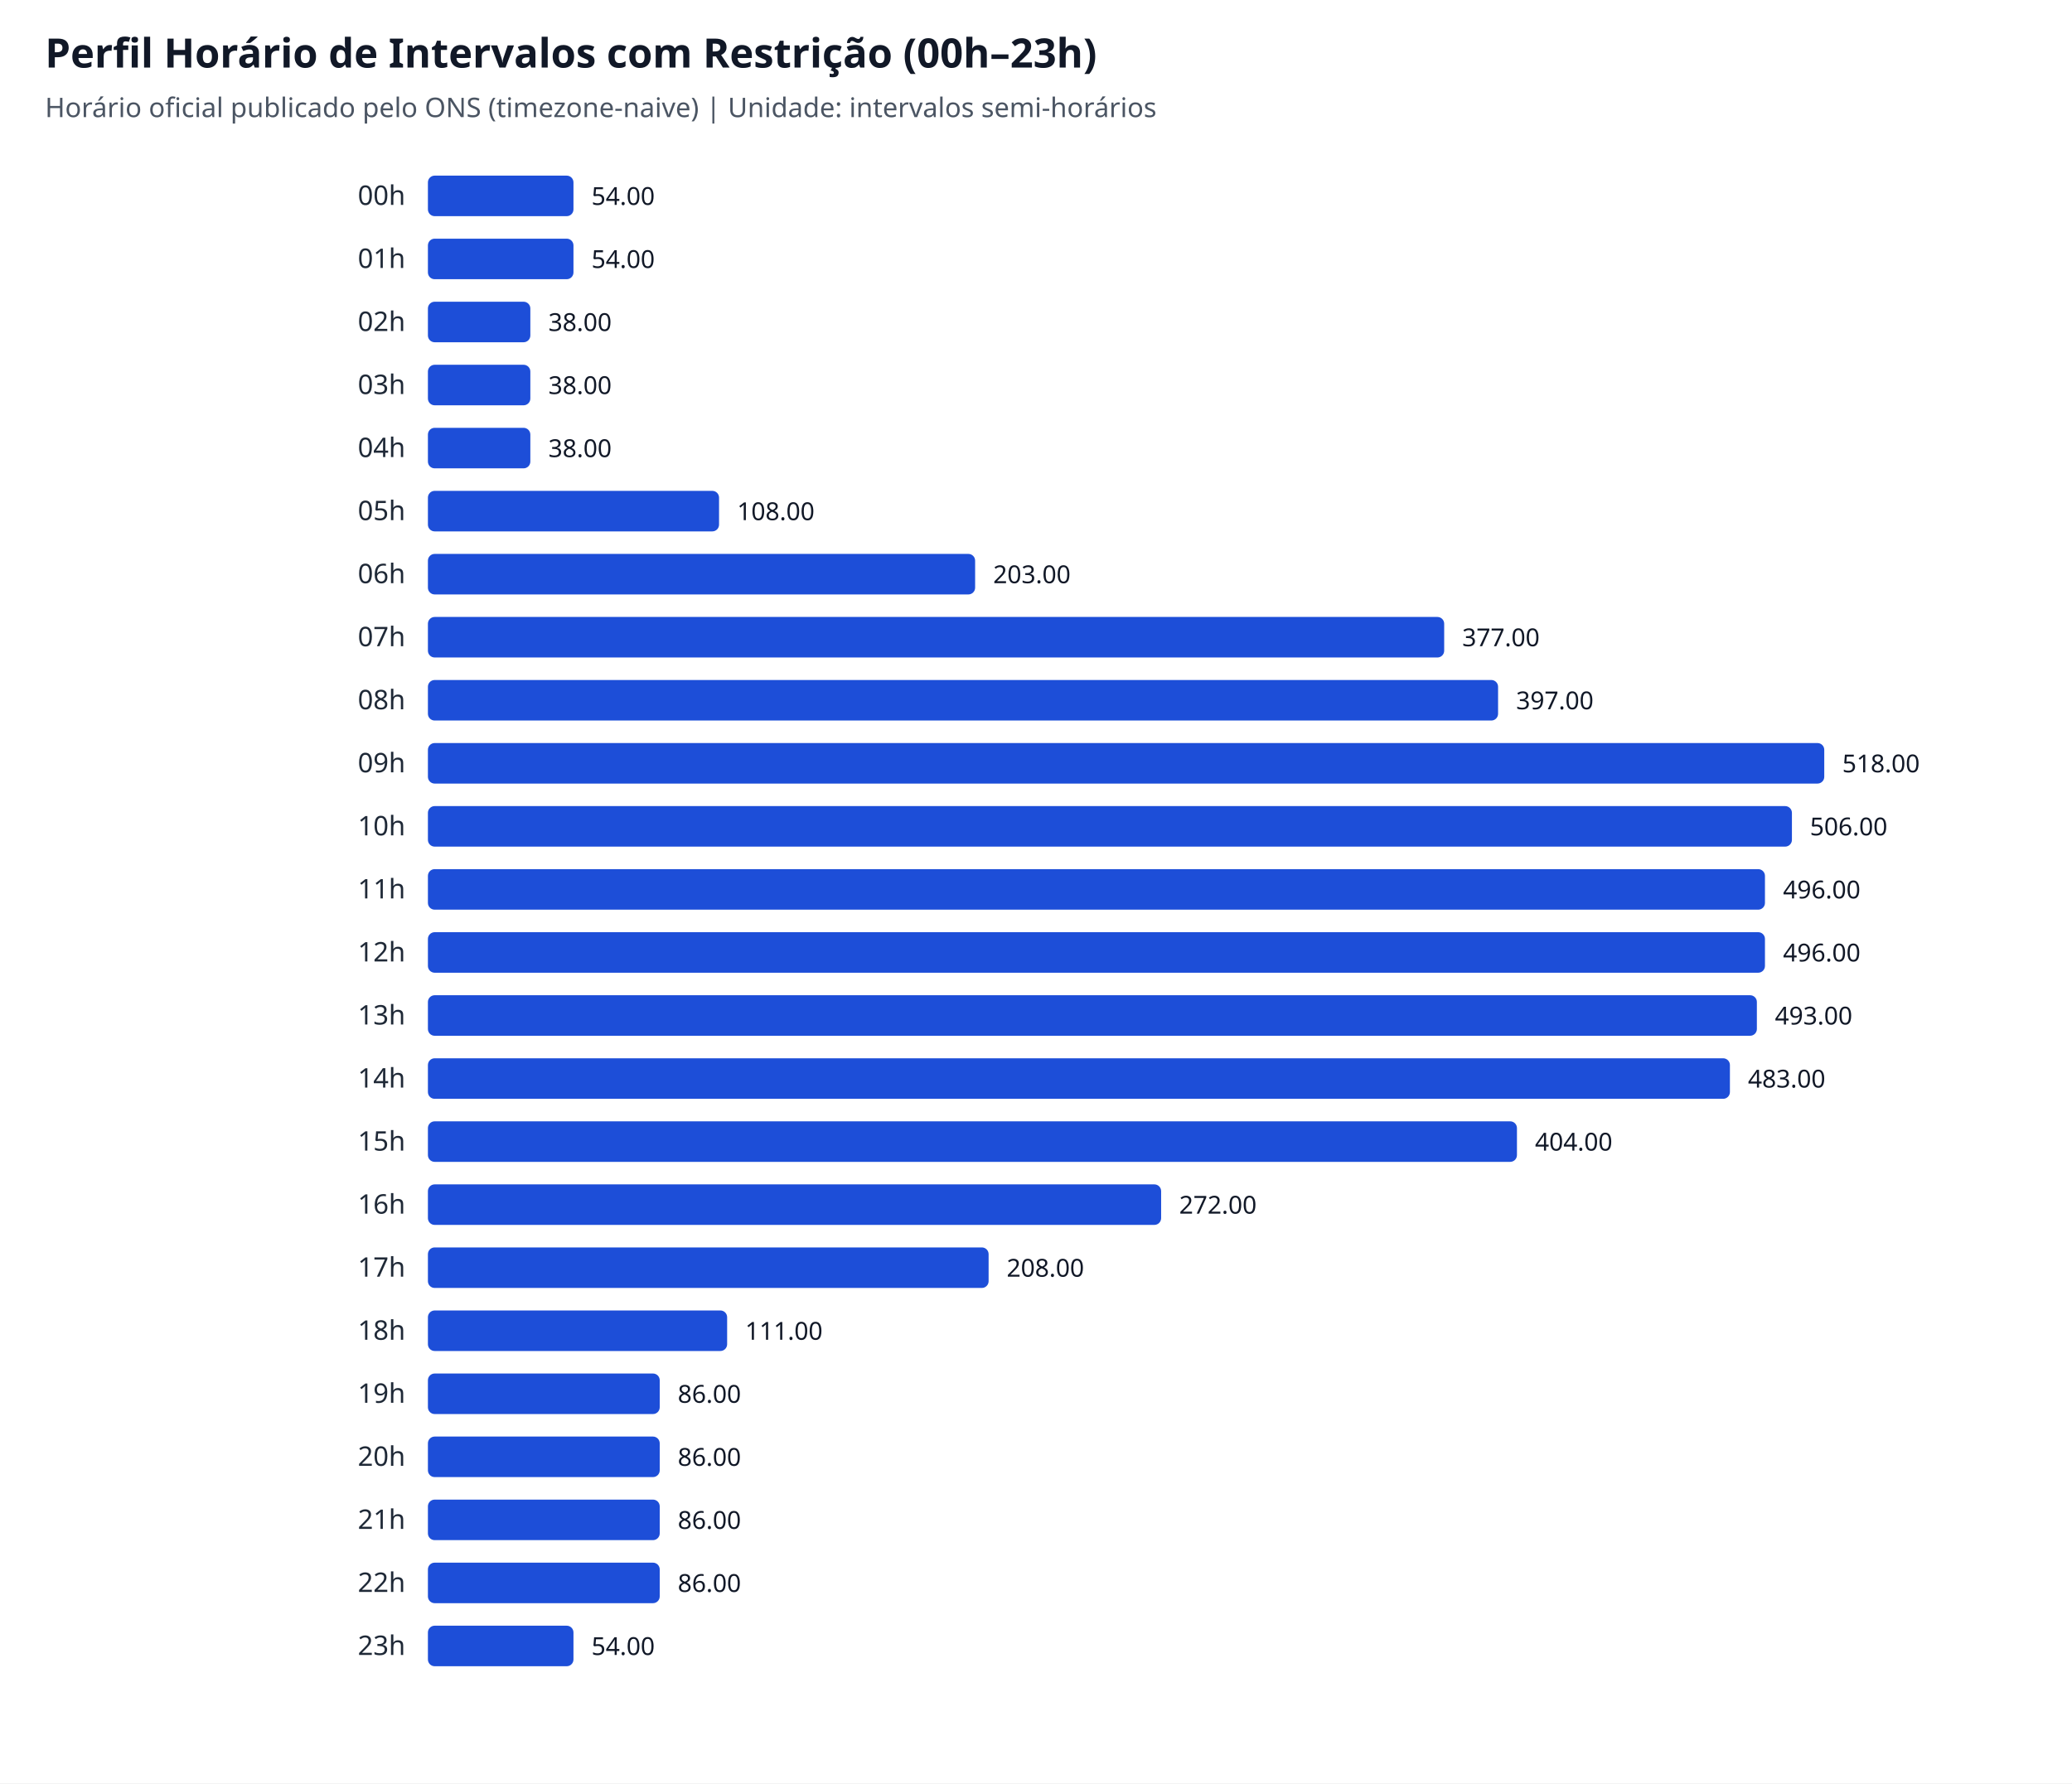
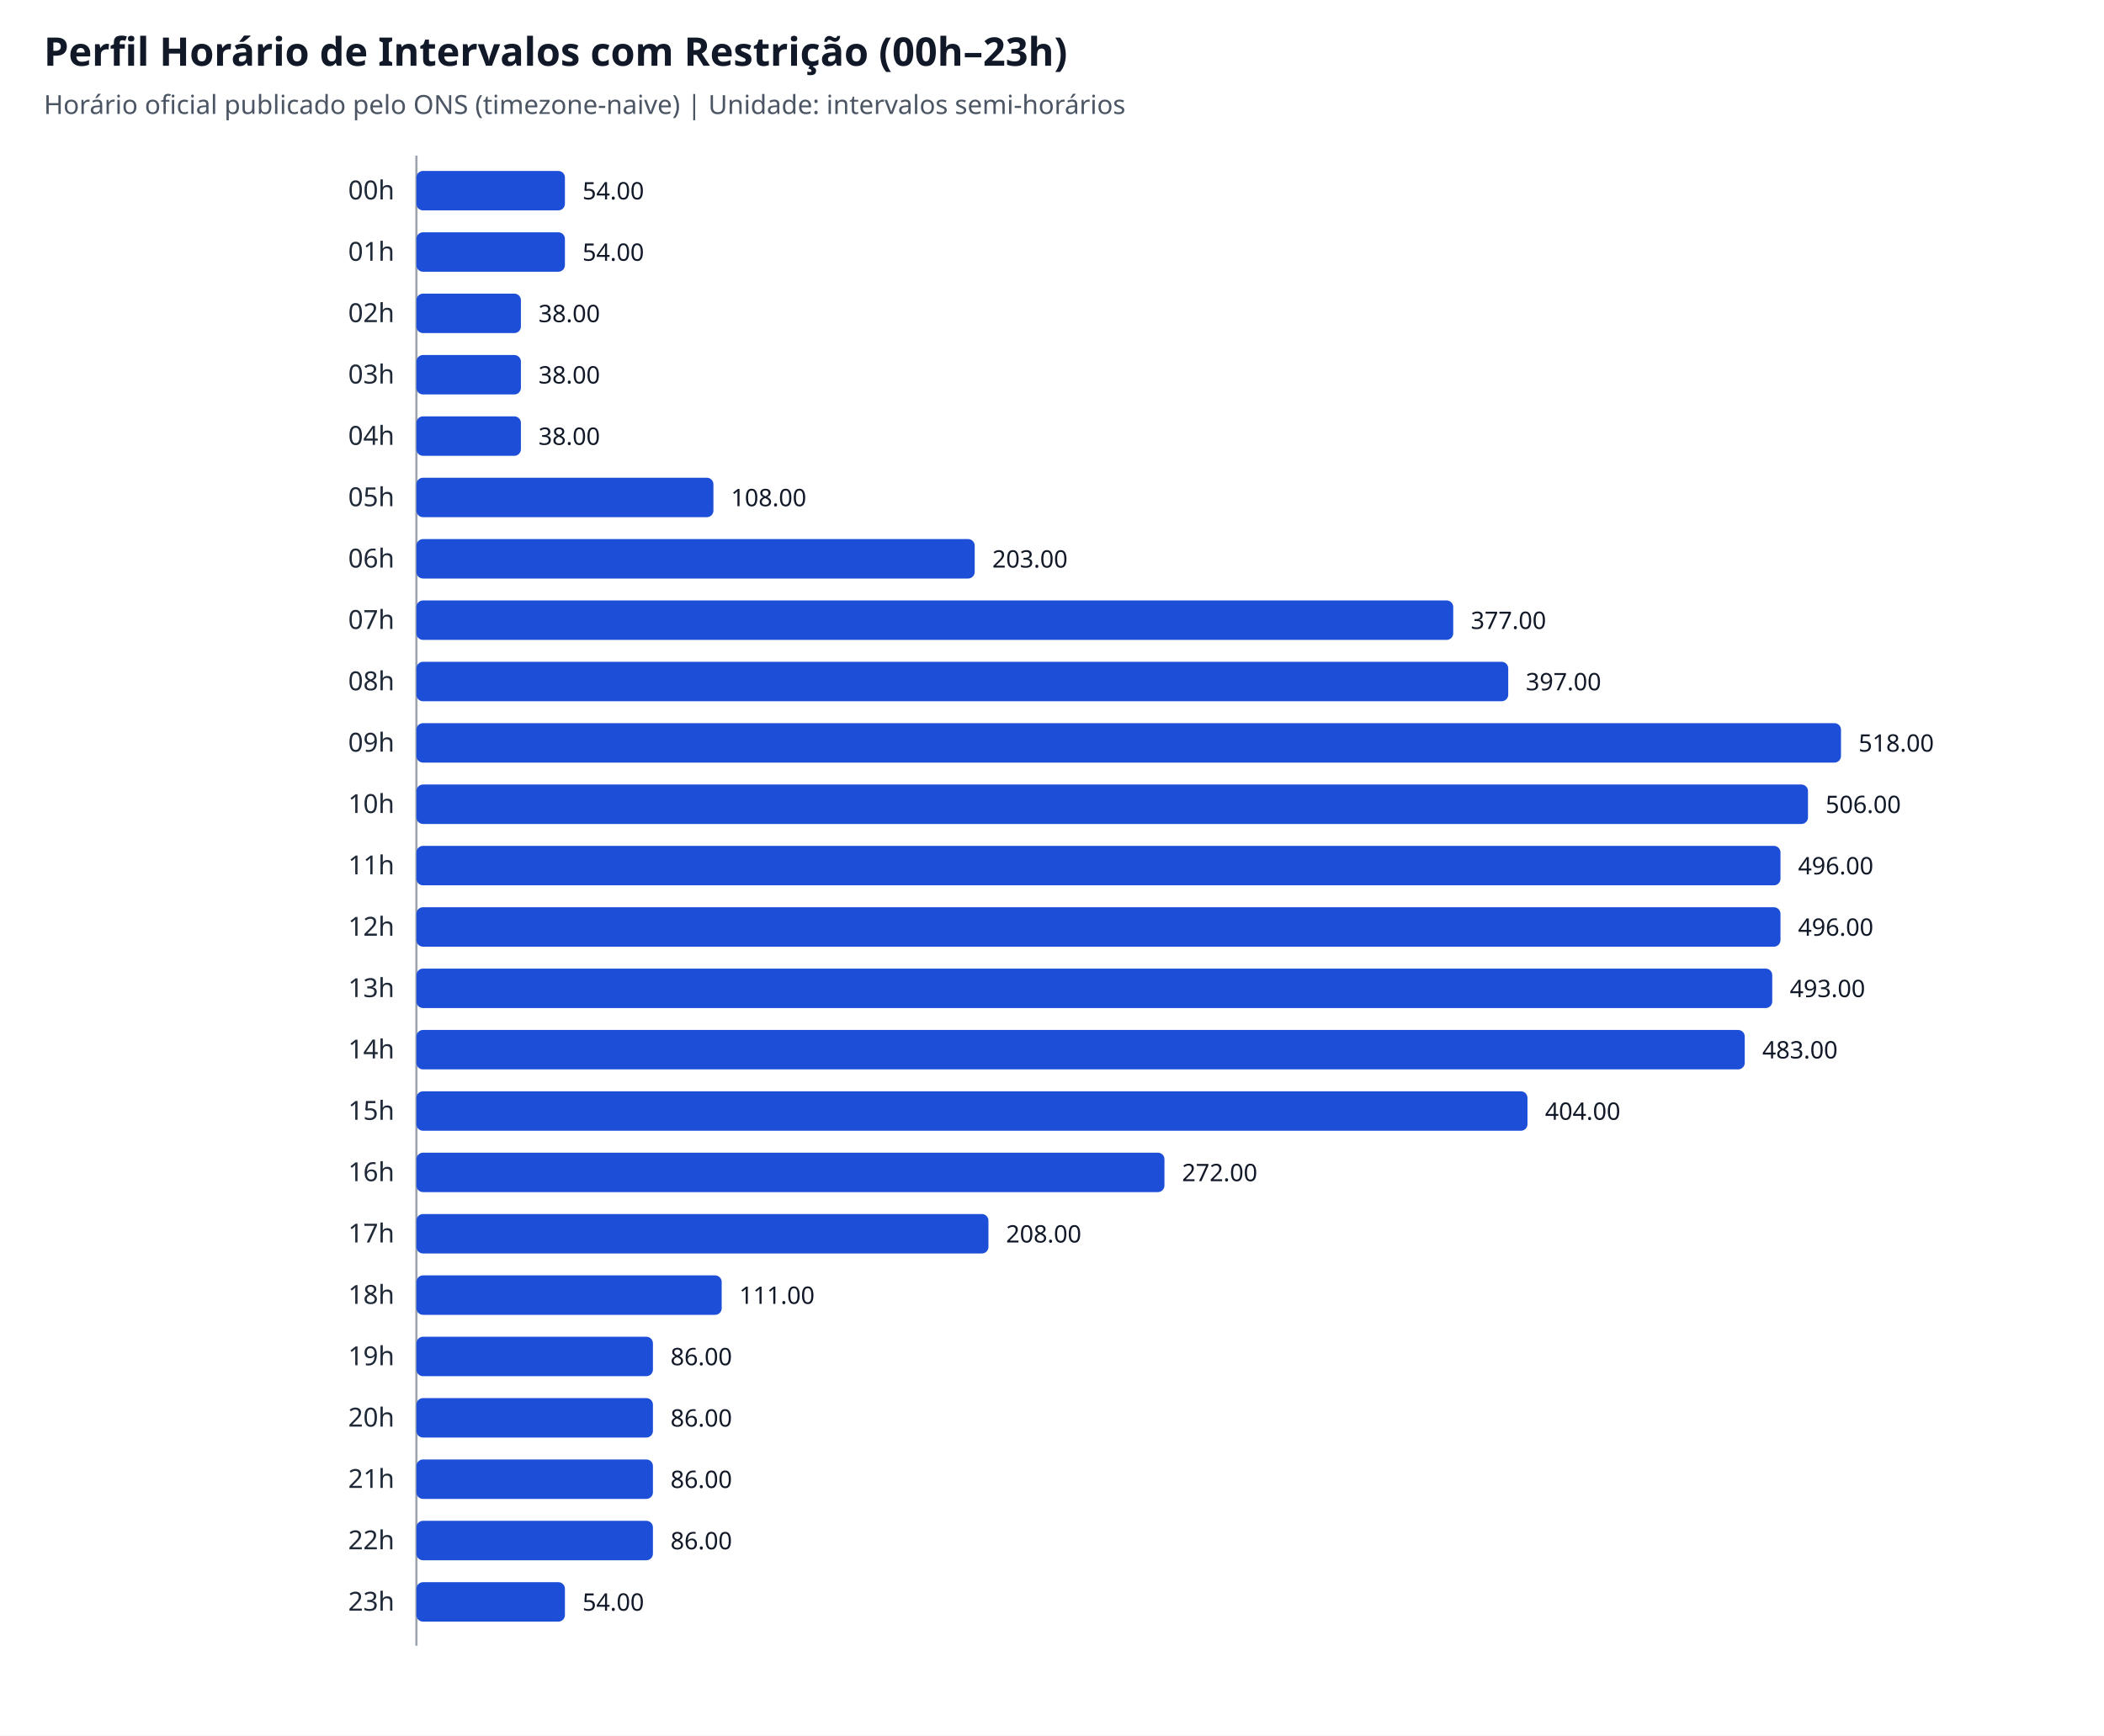
- <svg xmlns="http://www.w3.org/2000/svg" width="920" height="792" viewBox="0 0 920 792" role="img" aria-label="Perfil Horário de Intervalos com Restrição (00h–23h)">
+ <svg xmlns="http://www.w3.org/2000/svg" width="960" height="792" viewBox="0 0 960 792" role="img" aria-label="Perfil Horário de Intervalos com Restrição (00h–23h)">
  <rect width="100%" height="100%" fill="#ffffff" />
  <text x="20" y="30" font-family="sans-serif" font-size="18" font-weight="bold" fill="#111827">Perfil Horário de Intervalos com Restrição (00h–23h)</text>
  <text x="20" y="52" font-family="sans-serif" font-size="12" fill="#4b5563">Horário oficial publicado pelo ONS (timezone-naive) | Unidade: intervalos semi-horários</text>
+   <line x1="190.00" y1="71" x2="190.00" y2="751" stroke="#9ca3af" stroke-width="1" />
  <text x="180" y="91" text-anchor="end" font-family="sans-serif" font-size="12" fill="#1f2937">00h</text>
-   <rect x="190" y="78" width="64.63" height="18" rx="3" fill="#1d4ed8" />
-   <text x="262.63" y="91" font-family="sans-serif" font-size="11" fill="#111827">54.00</text>
+   <rect x="190.00" y="78" width="67.76" height="18" rx="3" fill="#1d4ed8" data-state="positive" />
+   <text x="265.76" y="91" data-state="positive" font-family="sans-serif" font-size="11" fill="#111827">54.00</text>
  <text x="180" y="119" text-anchor="end" font-family="sans-serif" font-size="12" fill="#1f2937">01h</text>
-   <rect x="190" y="106" width="64.63" height="18" rx="3" fill="#1d4ed8" />
-   <text x="262.63" y="119" font-family="sans-serif" font-size="11" fill="#111827">54.00</text>
+   <rect x="190.00" y="106" width="67.76" height="18" rx="3" fill="#1d4ed8" data-state="positive" />
+   <text x="265.76" y="119" data-state="positive" font-family="sans-serif" font-size="11" fill="#111827">54.00</text>
  <text x="180" y="147" text-anchor="end" font-family="sans-serif" font-size="12" fill="#1f2937">02h</text>
-   <rect x="190" y="134" width="45.48" height="18" rx="3" fill="#1d4ed8" />
-   <text x="243.48" y="147" font-family="sans-serif" font-size="11" fill="#111827">38.00</text>
+   <rect x="190.00" y="134" width="47.68" height="18" rx="3" fill="#1d4ed8" data-state="positive" />
+   <text x="245.68" y="147" data-state="positive" font-family="sans-serif" font-size="11" fill="#111827">38.00</text>
  <text x="180" y="175" text-anchor="end" font-family="sans-serif" font-size="12" fill="#1f2937">03h</text>
-   <rect x="190" y="162" width="45.48" height="18" rx="3" fill="#1d4ed8" />
-   <text x="243.48" y="175" font-family="sans-serif" font-size="11" fill="#111827">38.00</text>
+   <rect x="190.00" y="162" width="47.68" height="18" rx="3" fill="#1d4ed8" data-state="positive" />
+   <text x="245.68" y="175" data-state="positive" font-family="sans-serif" font-size="11" fill="#111827">38.00</text>
  <text x="180" y="203" text-anchor="end" font-family="sans-serif" font-size="12" fill="#1f2937">04h</text>
-   <rect x="190" y="190" width="45.48" height="18" rx="3" fill="#1d4ed8" />
-   <text x="243.48" y="203" font-family="sans-serif" font-size="11" fill="#111827">38.00</text>
+   <rect x="190.00" y="190" width="47.68" height="18" rx="3" fill="#1d4ed8" data-state="positive" />
+   <text x="245.68" y="203" data-state="positive" font-family="sans-serif" font-size="11" fill="#111827">38.00</text>
  <text x="180" y="231" text-anchor="end" font-family="sans-serif" font-size="12" fill="#1f2937">05h</text>
-   <rect x="190" y="218" width="129.27" height="18" rx="3" fill="#1d4ed8" />
-   <text x="327.27" y="231" font-family="sans-serif" font-size="11" fill="#111827">108.00</text>
+   <rect x="190.00" y="218" width="135.52" height="18" rx="3" fill="#1d4ed8" data-state="positive" />
+   <text x="333.52" y="231" data-state="positive" font-family="sans-serif" font-size="11" fill="#111827">108.00</text>
  <text x="180" y="259" text-anchor="end" font-family="sans-serif" font-size="12" fill="#1f2937">06h</text>
-   <rect x="190" y="246" width="242.97" height="18" rx="3" fill="#1d4ed8" />
-   <text x="440.97" y="259" font-family="sans-serif" font-size="11" fill="#111827">203.00</text>
+   <rect x="190.00" y="246" width="254.73" height="18" rx="3" fill="#1d4ed8" data-state="positive" />
+   <text x="452.73" y="259" data-state="positive" font-family="sans-serif" font-size="11" fill="#111827">203.00</text>
  <text x="180" y="287" text-anchor="end" font-family="sans-serif" font-size="12" fill="#1f2937">07h</text>
-   <rect x="190" y="274" width="451.24" height="18" rx="3" fill="#1d4ed8" />
-   <text x="649.24" y="287" font-family="sans-serif" font-size="11" fill="#111827">377.00</text>
+   <rect x="190.00" y="274" width="473.07" height="18" rx="3" fill="#1d4ed8" data-state="positive" />
+   <text x="671.07" y="287" data-state="positive" font-family="sans-serif" font-size="11" fill="#111827">377.00</text>
  <text x="180" y="315" text-anchor="end" font-family="sans-serif" font-size="12" fill="#1f2937">08h</text>
-   <rect x="190" y="302" width="475.17" height="18" rx="3" fill="#1d4ed8" />
-   <text x="673.17" y="315" font-family="sans-serif" font-size="11" fill="#111827">397.00</text>
+   <rect x="190.00" y="302" width="498.17" height="18" rx="3" fill="#1d4ed8" data-state="positive" />
+   <text x="696.17" y="315" data-state="positive" font-family="sans-serif" font-size="11" fill="#111827">397.00</text>
  <text x="180" y="343" text-anchor="end" font-family="sans-serif" font-size="12" fill="#1f2937">09h</text>
-   <rect x="190" y="330" width="620.00" height="18" rx="3" fill="#1d4ed8" />
-   <text x="818.00" y="343" font-family="sans-serif" font-size="11" fill="#111827">518.00</text>
+   <rect x="190.00" y="330" width="650.00" height="18" rx="3" fill="#1d4ed8" data-state="positive" />
+   <text x="848.00" y="343" data-state="positive" font-family="sans-serif" font-size="11" fill="#111827">518.00</text>
  <text x="180" y="371" text-anchor="end" font-family="sans-serif" font-size="12" fill="#1f2937">10h</text>
-   <rect x="190" y="358" width="605.64" height="18" rx="3" fill="#1d4ed8" />
-   <text x="803.64" y="371" font-family="sans-serif" font-size="11" fill="#111827">506.00</text>
+   <rect x="190.00" y="358" width="634.94" height="18" rx="3" fill="#1d4ed8" data-state="positive" />
+   <text x="832.94" y="371" data-state="positive" font-family="sans-serif" font-size="11" fill="#111827">506.00</text>
  <text x="180" y="399" text-anchor="end" font-family="sans-serif" font-size="12" fill="#1f2937">11h</text>
-   <rect x="190" y="386" width="593.67" height="18" rx="3" fill="#1d4ed8" />
-   <text x="791.67" y="399" font-family="sans-serif" font-size="11" fill="#111827">496.00</text>
+   <rect x="190.00" y="386" width="622.39" height="18" rx="3" fill="#1d4ed8" data-state="positive" />
+   <text x="820.39" y="399" data-state="positive" font-family="sans-serif" font-size="11" fill="#111827">496.00</text>
  <text x="180" y="427" text-anchor="end" font-family="sans-serif" font-size="12" fill="#1f2937">12h</text>
-   <rect x="190" y="414" width="593.67" height="18" rx="3" fill="#1d4ed8" />
-   <text x="791.67" y="427" font-family="sans-serif" font-size="11" fill="#111827">496.00</text>
+   <rect x="190.00" y="414" width="622.39" height="18" rx="3" fill="#1d4ed8" data-state="positive" />
+   <text x="820.39" y="427" data-state="positive" font-family="sans-serif" font-size="11" fill="#111827">496.00</text>
  <text x="180" y="455" text-anchor="end" font-family="sans-serif" font-size="12" fill="#1f2937">13h</text>
-   <rect x="190" y="442" width="590.08" height="18" rx="3" fill="#1d4ed8" />
-   <text x="788.08" y="455" font-family="sans-serif" font-size="11" fill="#111827">493.00</text>
+   <rect x="190.00" y="442" width="618.63" height="18" rx="3" fill="#1d4ed8" data-state="positive" />
+   <text x="816.63" y="455" data-state="positive" font-family="sans-serif" font-size="11" fill="#111827">493.00</text>
  <text x="180" y="483" text-anchor="end" font-family="sans-serif" font-size="12" fill="#1f2937">14h</text>
-   <rect x="190" y="470" width="578.11" height="18" rx="3" fill="#1d4ed8" />
-   <text x="776.11" y="483" font-family="sans-serif" font-size="11" fill="#111827">483.00</text>
+   <rect x="190.00" y="470" width="606.08" height="18" rx="3" fill="#1d4ed8" data-state="positive" />
+   <text x="804.08" y="483" data-state="positive" font-family="sans-serif" font-size="11" fill="#111827">483.00</text>
  <text x="180" y="511" text-anchor="end" font-family="sans-serif" font-size="12" fill="#1f2937">15h</text>
-   <rect x="190" y="498" width="483.55" height="18" rx="3" fill="#1d4ed8" />
-   <text x="681.55" y="511" font-family="sans-serif" font-size="11" fill="#111827">404.00</text>
+   <rect x="190.00" y="498" width="506.95" height="18" rx="3" fill="#1d4ed8" data-state="positive" />
+   <text x="704.95" y="511" data-state="positive" font-family="sans-serif" font-size="11" fill="#111827">404.00</text>
  <text x="180" y="539" text-anchor="end" font-family="sans-serif" font-size="12" fill="#1f2937">16h</text>
-   <rect x="190" y="526" width="325.56" height="18" rx="3" fill="#1d4ed8" />
-   <text x="523.56" y="539" font-family="sans-serif" font-size="11" fill="#111827">272.00</text>
+   <rect x="190.00" y="526" width="341.31" height="18" rx="3" fill="#1d4ed8" data-state="positive" />
+   <text x="539.31" y="539" data-state="positive" font-family="sans-serif" font-size="11" fill="#111827">272.00</text>
  <text x="180" y="567" text-anchor="end" font-family="sans-serif" font-size="12" fill="#1f2937">17h</text>
-   <rect x="190" y="554" width="248.96" height="18" rx="3" fill="#1d4ed8" />
-   <text x="446.96" y="567" font-family="sans-serif" font-size="11" fill="#111827">208.00</text>
+   <rect x="190.00" y="554" width="261.00" height="18" rx="3" fill="#1d4ed8" data-state="positive" />
+   <text x="459.00" y="567" data-state="positive" font-family="sans-serif" font-size="11" fill="#111827">208.00</text>
  <text x="180" y="595" text-anchor="end" font-family="sans-serif" font-size="12" fill="#1f2937">18h</text>
-   <rect x="190" y="582" width="132.86" height="18" rx="3" fill="#1d4ed8" />
-   <text x="330.86" y="595" font-family="sans-serif" font-size="11" fill="#111827">111.00</text>
+   <rect x="190.00" y="582" width="139.29" height="18" rx="3" fill="#1d4ed8" data-state="positive" />
+   <text x="337.29" y="595" data-state="positive" font-family="sans-serif" font-size="11" fill="#111827">111.00</text>
  <text x="180" y="623" text-anchor="end" font-family="sans-serif" font-size="12" fill="#1f2937">19h</text>
-   <rect x="190" y="610" width="102.93" height="18" rx="3" fill="#1d4ed8" />
-   <text x="300.93" y="623" font-family="sans-serif" font-size="11" fill="#111827">86.00</text>
+   <rect x="190.00" y="610" width="107.92" height="18" rx="3" fill="#1d4ed8" data-state="positive" />
+   <text x="305.92" y="623" data-state="positive" font-family="sans-serif" font-size="11" fill="#111827">86.00</text>
  <text x="180" y="651" text-anchor="end" font-family="sans-serif" font-size="12" fill="#1f2937">20h</text>
-   <rect x="190" y="638" width="102.93" height="18" rx="3" fill="#1d4ed8" />
-   <text x="300.93" y="651" font-family="sans-serif" font-size="11" fill="#111827">86.00</text>
+   <rect x="190.00" y="638" width="107.92" height="18" rx="3" fill="#1d4ed8" data-state="positive" />
+   <text x="305.92" y="651" data-state="positive" font-family="sans-serif" font-size="11" fill="#111827">86.00</text>
  <text x="180" y="679" text-anchor="end" font-family="sans-serif" font-size="12" fill="#1f2937">21h</text>
-   <rect x="190" y="666" width="102.93" height="18" rx="3" fill="#1d4ed8" />
-   <text x="300.93" y="679" font-family="sans-serif" font-size="11" fill="#111827">86.00</text>
+   <rect x="190.00" y="666" width="107.92" height="18" rx="3" fill="#1d4ed8" data-state="positive" />
+   <text x="305.92" y="679" data-state="positive" font-family="sans-serif" font-size="11" fill="#111827">86.00</text>
  <text x="180" y="707" text-anchor="end" font-family="sans-serif" font-size="12" fill="#1f2937">22h</text>
-   <rect x="190" y="694" width="102.93" height="18" rx="3" fill="#1d4ed8" />
-   <text x="300.93" y="707" font-family="sans-serif" font-size="11" fill="#111827">86.00</text>
+   <rect x="190.00" y="694" width="107.92" height="18" rx="3" fill="#1d4ed8" data-state="positive" />
+   <text x="305.92" y="707" data-state="positive" font-family="sans-serif" font-size="11" fill="#111827">86.00</text>
  <text x="180" y="735" text-anchor="end" font-family="sans-serif" font-size="12" fill="#1f2937">23h</text>
-   <rect x="190" y="722" width="64.63" height="18" rx="3" fill="#1d4ed8" />
-   <text x="262.63" y="735" font-family="sans-serif" font-size="11" fill="#111827">54.00</text>
+   <rect x="190.00" y="722" width="67.76" height="18" rx="3" fill="#1d4ed8" data-state="positive" />
+   <text x="265.76" y="735" data-state="positive" font-family="sans-serif" font-size="11" fill="#111827">54.00</text>
</svg>
